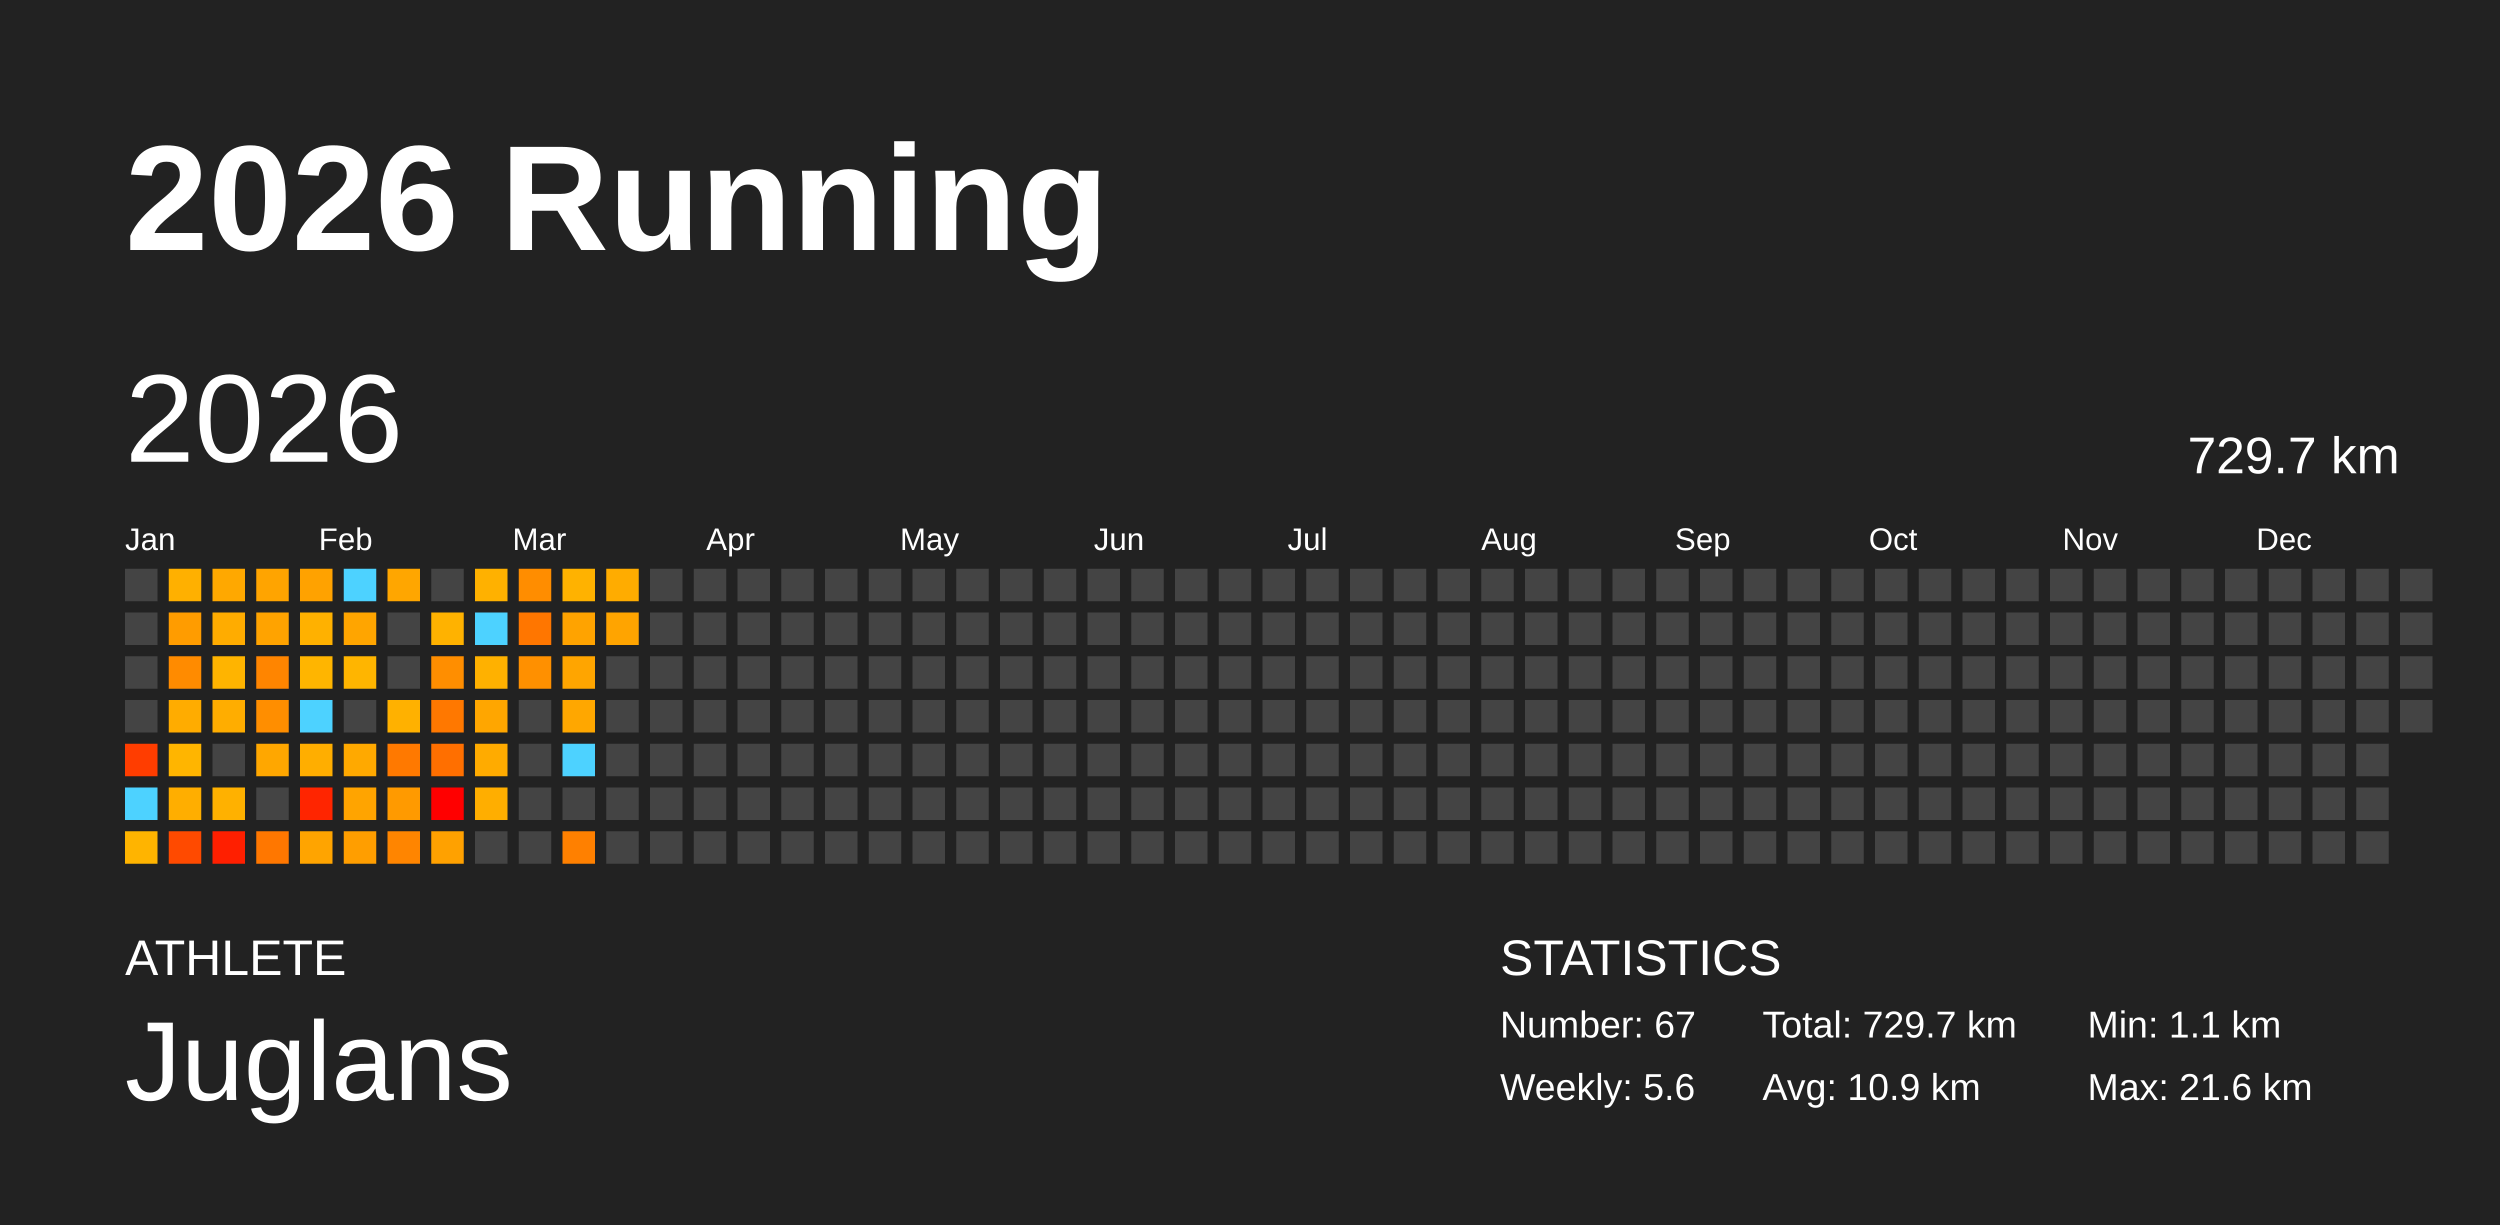
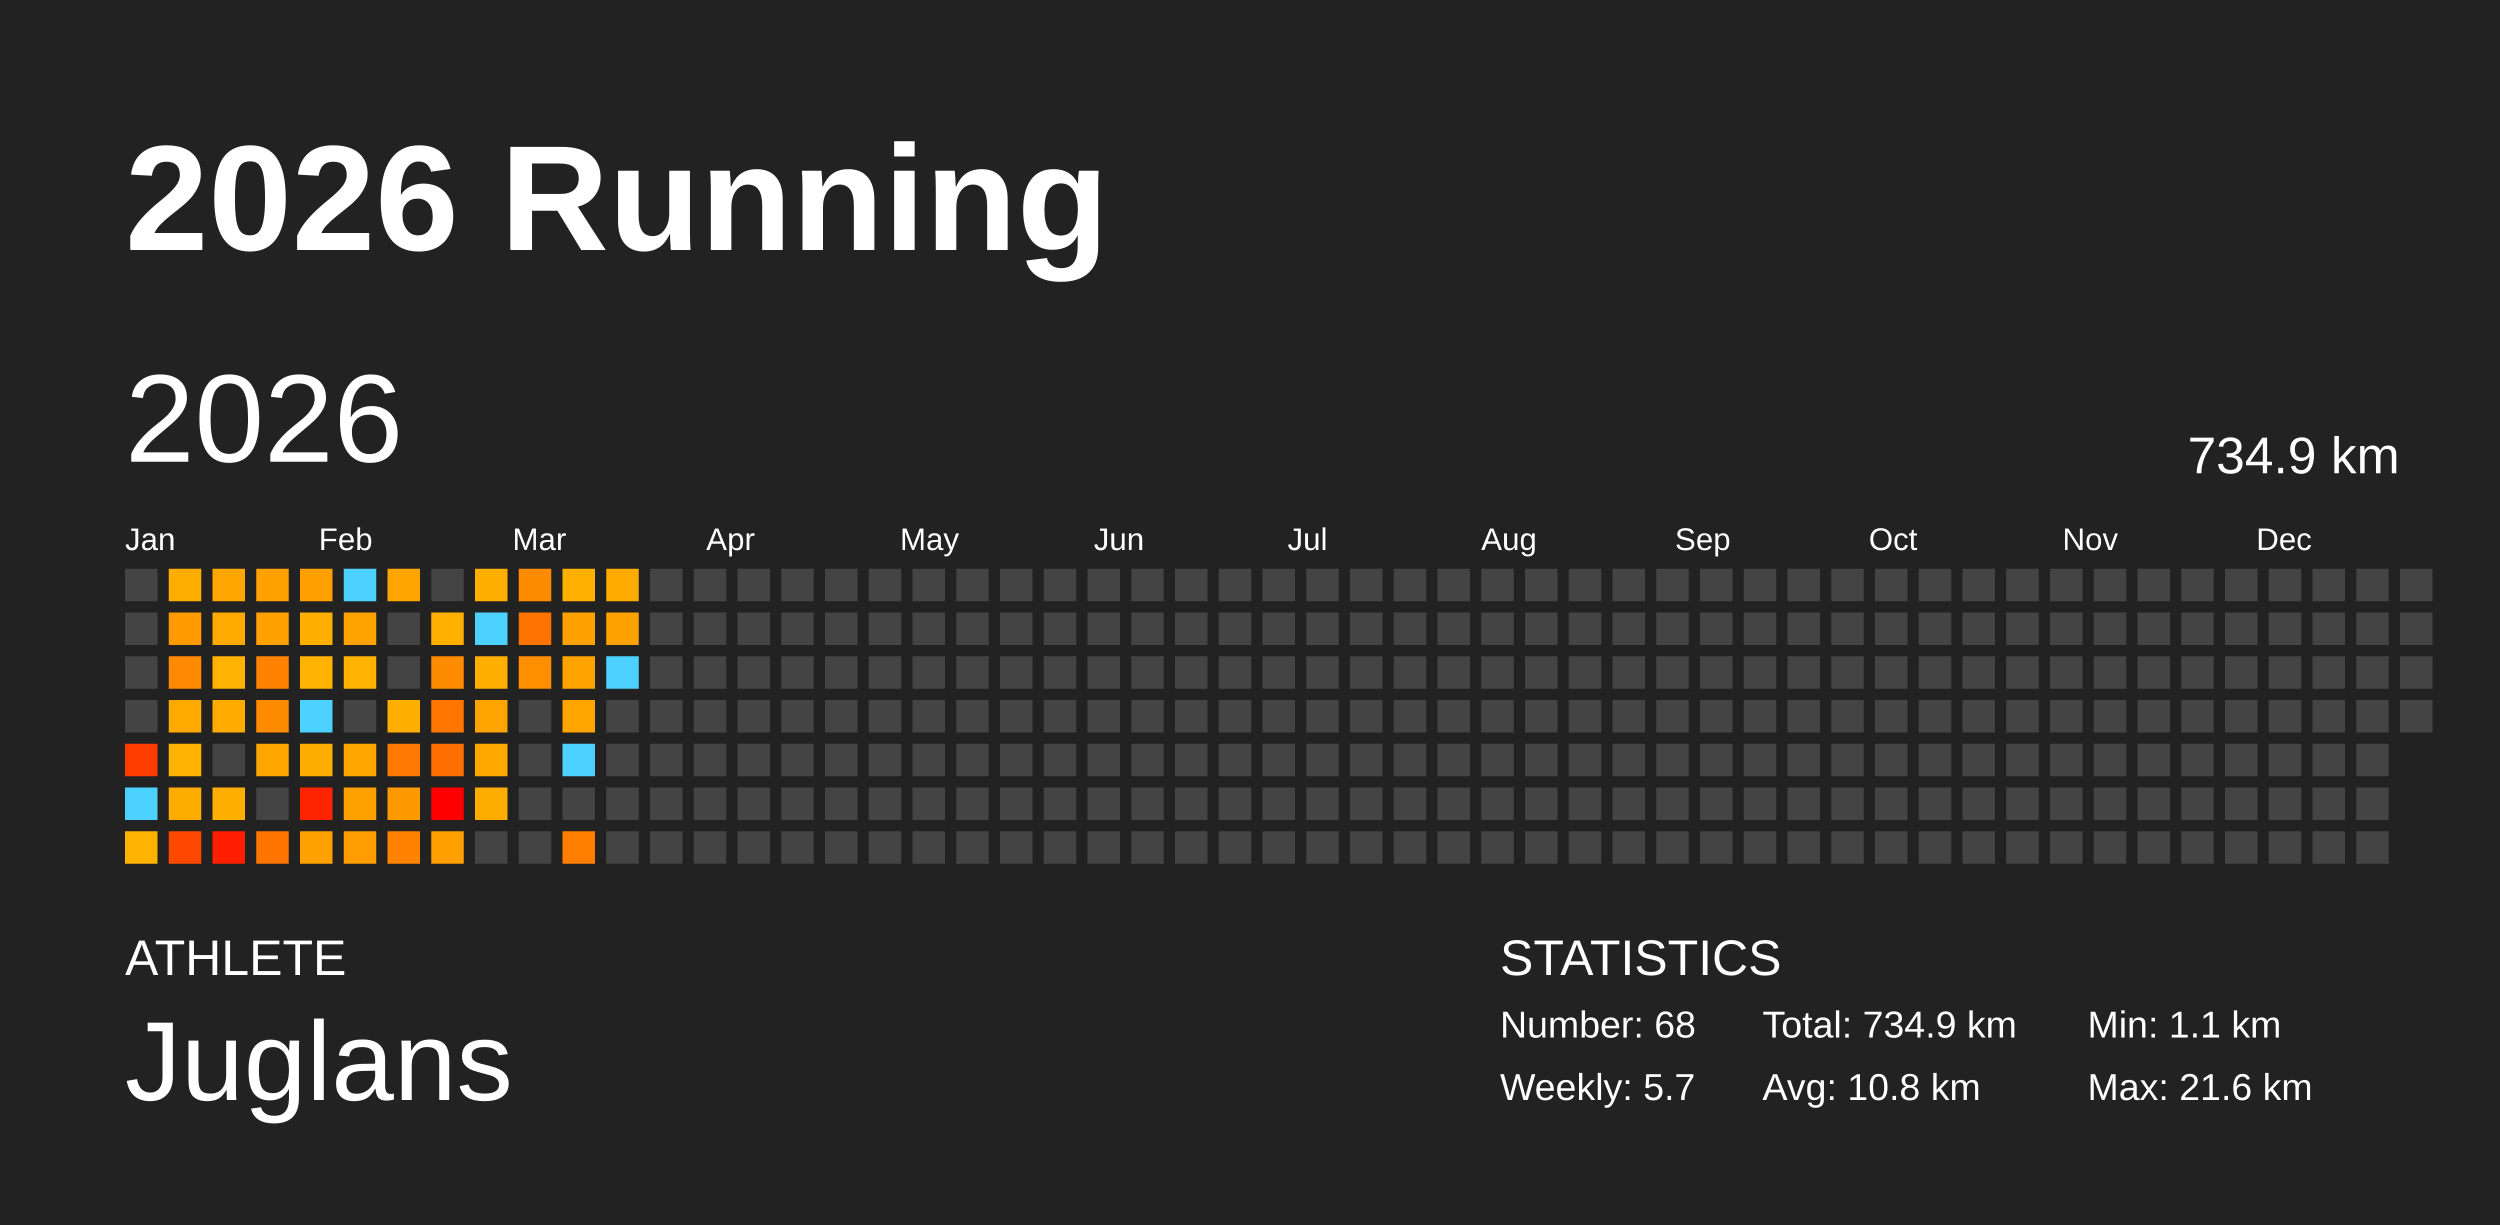
<svg xmlns="http://www.w3.org/2000/svg" baseProfile="full" height="98mm" version="1.1" viewBox="0,0,200,98" width="200mm">
  <defs />
  <rect fill="#222222" height="98" width="200" x="0" y="0" />
  <text fill="#FFFFFF" style="font-size:12px; font-family:Arial; font-weight:bold;" x="10" y="20">2026 Running</text>
  <text fill="#FFFFFF" style="font-size:4px; font-family:Arial" x="10" y="78">ATHLETE</text>
  <text fill="#FFFFFF" style="font-size:9px; font-family:Arial" x="10" y="88">Juglans</text>
  <text fill="#FFFFFF" style="font-size:4px; font-family:Arial" x="120" y="78">STATISTICS</text>
-   <text fill="#FFFFFF" style="font-size:3px; font-family:Arial" x="120" y="83">Number: 67</text>
-   <text fill="#FFFFFF" style="font-size:3px; font-family:Arial" x="120" y="88">Weekly: 5.6</text>
-   <text fill="#FFFFFF" style="font-size:3px; font-family:Arial" x="141" y="83">Total: 729.7 km</text>
-   <text fill="#FFFFFF" style="font-size:3px; font-family:Arial" x="141" y="88">Avg: 10.9 km</text>
+   <text fill="#FFFFFF" style="font-size:3px; font-family:Arial" x="120" y="83">Number: 68</text>
+   <text fill="#FFFFFF" style="font-size:3px; font-family:Arial" x="120" y="88">Weekly: 5.7</text>
+   <text fill="#FFFFFF" style="font-size:3px; font-family:Arial" x="141" y="83">Total: 734.9 km</text>
+   <text fill="#FFFFFF" style="font-size:3px; font-family:Arial" x="141" y="88">Avg: 10.8 km</text>
  <text fill="#FFFFFF" style="font-size:3px; font-family:Arial" x="167" y="83">Min: 1.1 km</text>
  <text fill="#FFFFFF" style="font-size:3px; font-family:Arial" x="167" y="88">Max: 21.6 km</text>
  <text dominant-baseline="hanging" fill="#FFFFFF" style="font-size:10.0px; font-family:Arial;" x="10" y="30">2026</text>
-   <text dominant-baseline="hanging" fill="#FFFFFF" style="font-size:4.125px; font-family:Arial;" x="175" y="35">729.7 km</text>
+   <text dominant-baseline="hanging" fill="#FFFFFF" style="font-size:4.125px; font-family:Arial;" x="175" y="35">734.9 km</text>
  <text fill="#FFFFFF" style="font-size:2.5px; font-family:Arial" x="10.0" y="44">Jan</text>
  <text fill="#FFFFFF" style="font-size:2.5px; font-family:Arial" x="25.5" y="44">Feb</text>
  <text fill="#FFFFFF" style="font-size:2.5px; font-family:Arial" x="41.0" y="44">Mar</text>
  <text fill="#FFFFFF" style="font-size:2.5px; font-family:Arial" x="56.5" y="44">Apr</text>
  <text fill="#FFFFFF" style="font-size:2.5px; font-family:Arial" x="72.0" y="44">May</text>
  <text fill="#FFFFFF" style="font-size:2.5px; font-family:Arial" x="87.5" y="44">Jun</text>
  <text fill="#FFFFFF" style="font-size:2.5px; font-family:Arial" x="103.0" y="44">Jul</text>
  <text fill="#FFFFFF" style="font-size:2.5px; font-family:Arial" x="118.5" y="44">Aug</text>
  <text fill="#FFFFFF" style="font-size:2.5px; font-family:Arial" x="134.0" y="44">Sep</text>
  <text fill="#FFFFFF" style="font-size:2.5px; font-family:Arial" x="149.5" y="44">Oct</text>
  <text fill="#FFFFFF" style="font-size:2.5px; font-family:Arial" x="165.0" y="44">Nov</text>
  <text fill="#FFFFFF" style="font-size:2.5px; font-family:Arial" x="180.5" y="44">Dec</text>
  <rect fill="#444444" height="2.6" width="2.6" x="10.0" y="45.5" />
  <rect fill="#444444" height="2.6" width="2.6" x="10.0" y="49.0" />
  <rect fill="#444444" height="2.6" width="2.6" x="10.0" y="52.5" />
  <rect fill="#444444" height="2.6" width="2.6" x="10.0" y="56.0" />
-   <rect fill="#ff3d00" height="2.6" width="2.6" x="10.0" y="59.5" />
+   <rect fill="#ff3c00" height="2.6" width="2.6" x="10.0" y="59.5" />
  <rect fill="#4dd2ff" height="2.6" width="2.6" x="10.0" y="63.0" />
-   <rect fill="#ffb400" height="2.6" width="2.6" x="10.0" y="66.5" />
-   <rect fill="#ffb000" height="2.6" width="2.6" x="13.5" y="45.5" />
-   <rect fill="#ff9c00" height="2.6" width="2.6" x="13.5" y="49.0" />
-   <rect fill="#ff8b00" height="2.6" width="2.6" x="13.5" y="52.5" />
-   <rect fill="#ffac00" height="2.6" width="2.6" x="13.5" y="56.0" />
-   <rect fill="#ffb500" height="2.6" width="2.6" x="13.5" y="59.5" />
-   <rect fill="#ffae00" height="2.6" width="2.6" x="13.5" y="63.0" />
-   <rect fill="#ff4a00" height="2.6" width="2.6" x="13.5" y="66.5" />
-   <rect fill="#ffa800" height="2.6" width="2.6" x="17.0" y="45.5" />
-   <rect fill="#ffac00" height="2.6" width="2.6" x="17.0" y="49.0" />
-   <rect fill="#ffb400" height="2.6" width="2.6" x="17.0" y="52.5" />
-   <rect fill="#ffad00" height="2.6" width="2.6" x="17.0" y="56.0" />
+   <rect fill="#ffb200" height="2.6" width="2.6" x="10.0" y="66.5" />
+   <rect fill="#ffae00" height="2.6" width="2.6" x="13.5" y="45.5" />
+   <rect fill="#ff9a00" height="2.6" width="2.6" x="13.5" y="49.0" />
+   <rect fill="#ff8900" height="2.6" width="2.6" x="13.5" y="52.5" />
+   <rect fill="#ffaa00" height="2.6" width="2.6" x="13.5" y="56.0" />
+   <rect fill="#ffb300" height="2.6" width="2.6" x="13.5" y="59.5" />
+   <rect fill="#ffac00" height="2.6" width="2.6" x="13.5" y="63.0" />
+   <rect fill="#ff4900" height="2.6" width="2.6" x="13.5" y="66.5" />
+   <rect fill="#ffa600" height="2.6" width="2.6" x="17.0" y="45.5" />
+   <rect fill="#ffaa00" height="2.6" width="2.6" x="17.0" y="49.0" />
+   <rect fill="#ffb200" height="2.6" width="2.6" x="17.0" y="52.5" />
+   <rect fill="#ffab00" height="2.6" width="2.6" x="17.0" y="56.0" />
  <rect fill="#444444" height="2.6" width="2.6" x="17.0" y="59.5" />
-   <rect fill="#ffb100" height="2.6" width="2.6" x="17.0" y="63.0" />
-   <rect fill="#ff1f00" height="2.6" width="2.6" x="17.0" y="66.5" />
-   <rect fill="#ffa400" height="2.6" width="2.6" x="20.5" y="45.5" />
-   <rect fill="#ffa300" height="2.6" width="2.6" x="20.5" y="49.0" />
-   <rect fill="#ff8500" height="2.6" width="2.6" x="20.5" y="52.5" />
-   <rect fill="#ff8e00" height="2.6" width="2.6" x="20.5" y="56.0" />
-   <rect fill="#ffa700" height="2.6" width="2.6" x="20.5" y="59.5" />
+   <rect fill="#ffaf00" height="2.6" width="2.6" x="17.0" y="63.0" />
+   <rect fill="#ff1e00" height="2.6" width="2.6" x="17.0" y="66.5" />
+   <rect fill="#ffa200" height="2.6" width="2.6" x="20.5" y="45.5" />
+   <rect fill="#ffa100" height="2.6" width="2.6" x="20.5" y="49.0" />
+   <rect fill="#ff8300" height="2.6" width="2.6" x="20.5" y="52.5" />
+   <rect fill="#ff8c00" height="2.6" width="2.6" x="20.5" y="56.0" />
+   <rect fill="#ffa500" height="2.6" width="2.6" x="20.5" y="59.5" />
  <rect fill="#444444" height="2.6" width="2.6" x="20.5" y="63.0" />
-   <rect fill="#ff7700" height="2.6" width="2.6" x="20.5" y="66.5" />
-   <rect fill="#ffa200" height="2.6" width="2.6" x="24.0" y="45.5" />
-   <rect fill="#ffb100" height="2.6" width="2.6" x="24.0" y="49.0" />
-   <rect fill="#ffb500" height="2.6" width="2.6" x="24.0" y="52.5" />
+   <rect fill="#ff7500" height="2.6" width="2.6" x="20.5" y="66.5" />
+   <rect fill="#ffa000" height="2.6" width="2.6" x="24.0" y="45.5" />
+   <rect fill="#ffaf00" height="2.6" width="2.6" x="24.0" y="49.0" />
+   <rect fill="#ffb200" height="2.6" width="2.6" x="24.0" y="52.5" />
  <rect fill="#4dd2ff" height="2.6" width="2.6" x="24.0" y="56.0" />
-   <rect fill="#ffae00" height="2.6" width="2.6" x="24.0" y="59.5" />
-   <rect fill="#ff2500" height="2.6" width="2.6" x="24.0" y="63.0" />
-   <rect fill="#ffa400" height="2.6" width="2.6" x="24.0" y="66.5" />
+   <rect fill="#ffac00" height="2.6" width="2.6" x="24.0" y="59.5" />
+   <rect fill="#ff2400" height="2.6" width="2.6" x="24.0" y="63.0" />
+   <rect fill="#ffa200" height="2.6" width="2.6" x="24.0" y="66.5" />
  <rect fill="#4dd2ff" height="2.6" width="2.6" x="27.5" y="45.5" />
-   <rect fill="#ffa500" height="2.6" width="2.6" x="27.5" y="49.0" />
-   <rect fill="#ffb500" height="2.6" width="2.6" x="27.5" y="52.5" />
+   <rect fill="#ffa300" height="2.6" width="2.6" x="27.5" y="49.0" />
+   <rect fill="#ffb300" height="2.6" width="2.6" x="27.5" y="52.5" />
  <rect fill="#444444" height="2.6" width="2.6" x="27.5" y="56.0" />
-   <rect fill="#ffa900" height="2.6" width="2.6" x="27.5" y="59.5" />
-   <rect fill="#ffa400" height="2.6" width="2.6" x="27.5" y="63.0" />
-   <rect fill="#ff9e00" height="2.6" width="2.6" x="27.5" y="66.5" />
-   <rect fill="#ffa600" height="2.6" width="2.6" x="31.0" y="45.5" />
+   <rect fill="#ffa700" height="2.6" width="2.6" x="27.5" y="59.5" />
+   <rect fill="#ffa200" height="2.6" width="2.6" x="27.5" y="63.0" />
+   <rect fill="#ff9c00" height="2.6" width="2.6" x="27.5" y="66.5" />
+   <rect fill="#ffa400" height="2.6" width="2.6" x="31.0" y="45.5" />
  <rect fill="#444444" height="2.6" width="2.6" x="31.0" y="49.0" />
  <rect fill="#444444" height="2.6" width="2.6" x="31.0" y="52.5" />
-   <rect fill="#ffb100" height="2.6" width="2.6" x="31.0" y="56.0" />
-   <rect fill="#ff7900" height="2.6" width="2.6" x="31.0" y="59.5" />
-   <rect fill="#ff9a00" height="2.6" width="2.6" x="31.0" y="63.0" />
-   <rect fill="#ff8500" height="2.6" width="2.6" x="31.0" y="66.5" />
+   <rect fill="#ffaf00" height="2.6" width="2.6" x="31.0" y="56.0" />
+   <rect fill="#ff7800" height="2.6" width="2.6" x="31.0" y="59.5" />
+   <rect fill="#ff9900" height="2.6" width="2.6" x="31.0" y="63.0" />
+   <rect fill="#ff8300" height="2.6" width="2.6" x="31.0" y="66.5" />
  <rect fill="#444444" height="2.6" width="2.6" x="34.5" y="45.5" />
-   <rect fill="#ffb200" height="2.6" width="2.6" x="34.5" y="49.0" />
-   <rect fill="#ff8e00" height="2.6" width="2.6" x="34.5" y="52.5" />
-   <rect fill="#ff7800" height="2.6" width="2.6" x="34.5" y="56.0" />
-   <rect fill="#ff6f00" height="2.6" width="2.6" x="34.5" y="59.5" />
+   <rect fill="#ffb000" height="2.6" width="2.6" x="34.5" y="49.0" />
+   <rect fill="#ff8c00" height="2.6" width="2.6" x="34.5" y="52.5" />
+   <rect fill="#ff7700" height="2.6" width="2.6" x="34.5" y="56.0" />
+   <rect fill="#ff6e00" height="2.6" width="2.6" x="34.5" y="59.5" />
  <rect fill="red" height="2.6" width="2.6" x="34.5" y="63.0" />
-   <rect fill="#ffa100" height="2.6" width="2.6" x="34.5" y="66.5" />
-   <rect fill="#ffb100" height="2.6" width="2.6" x="38.0" y="45.5" />
+   <rect fill="#ff9f00" height="2.6" width="2.6" x="34.5" y="66.5" />
+   <rect fill="#ffaf00" height="2.6" width="2.6" x="38.0" y="45.5" />
  <rect fill="#4dd2ff" height="2.6" width="2.6" x="38.0" y="49.0" />
-   <rect fill="#ffb100" height="2.6" width="2.6" x="38.0" y="52.5" />
-   <rect fill="#ffa600" height="2.6" width="2.6" x="38.0" y="56.0" />
-   <rect fill="#ffab00" height="2.6" width="2.6" x="38.0" y="59.5" />
-   <rect fill="#ffae00" height="2.6" width="2.6" x="38.0" y="63.0" />
+   <rect fill="#ffaf00" height="2.6" width="2.6" x="38.0" y="52.5" />
+   <rect fill="#ffa400" height="2.6" width="2.6" x="38.0" y="56.0" />
+   <rect fill="#ffa900" height="2.6" width="2.6" x="38.0" y="59.5" />
+   <rect fill="#ffac00" height="2.6" width="2.6" x="38.0" y="63.0" />
  <rect fill="#444444" height="2.6" width="2.6" x="38.0" y="66.5" />
-   <rect fill="#ff8d00" height="2.6" width="2.6" x="41.5" y="45.5" />
-   <rect fill="#ff7600" height="2.6" width="2.6" x="41.5" y="49.0" />
-   <rect fill="#ff9000" height="2.6" width="2.6" x="41.5" y="52.5" />
+   <rect fill="#ff8b00" height="2.6" width="2.6" x="41.5" y="45.5" />
+   <rect fill="#ff7400" height="2.6" width="2.6" x="41.5" y="49.0" />
+   <rect fill="#ff8e00" height="2.6" width="2.6" x="41.5" y="52.5" />
  <rect fill="#444444" height="2.6" width="2.6" x="41.5" y="56.0" />
  <rect fill="#444444" height="2.6" width="2.6" x="41.5" y="59.5" />
  <rect fill="#444444" height="2.6" width="2.6" x="41.5" y="63.0" />
  <rect fill="#444444" height="2.6" width="2.6" x="41.5" y="66.5" />
-   <rect fill="#ffb200" height="2.6" width="2.6" x="45.0" y="45.5" />
-   <rect fill="#ffa300" height="2.6" width="2.6" x="45.0" y="49.0" />
-   <rect fill="#ffa500" height="2.6" width="2.6" x="45.0" y="52.5" />
-   <rect fill="#ffa700" height="2.6" width="2.6" x="45.0" y="56.0" />
+   <rect fill="#ffb000" height="2.6" width="2.6" x="45.0" y="45.5" />
+   <rect fill="#ffa100" height="2.6" width="2.6" x="45.0" y="49.0" />
+   <rect fill="#ffa300" height="2.6" width="2.6" x="45.0" y="52.5" />
+   <rect fill="#ffa500" height="2.6" width="2.6" x="45.0" y="56.0" />
  <rect fill="#4dd2ff" height="2.6" width="2.6" x="45.0" y="59.5" />
  <rect fill="#444444" height="2.6" width="2.6" x="45.0" y="63.0" />
-   <rect fill="#ff8000" height="2.6" width="2.6" x="45.0" y="66.5" />
-   <rect fill="#ffac00" height="2.6" width="2.6" x="48.5" y="45.5" />
-   <rect fill="#ffa400" height="2.6" width="2.6" x="48.5" y="49.0" />
-   <rect fill="#444444" height="2.6" width="2.6" x="48.5" y="52.5" />
+   <rect fill="#ff7e00" height="2.6" width="2.6" x="45.0" y="66.5" />
+   <rect fill="#ffaa00" height="2.6" width="2.6" x="48.5" y="45.5" />
+   <rect fill="#ffa200" height="2.6" width="2.6" x="48.5" y="49.0" />
+   <rect fill="#4dd2ff" height="2.6" width="2.6" x="48.5" y="52.5" />
  <rect fill="#444444" height="2.6" width="2.6" x="48.5" y="56.0" />
  <rect fill="#444444" height="2.6" width="2.6" x="48.5" y="59.5" />
  <rect fill="#444444" height="2.6" width="2.6" x="48.5" y="63.0" />
  <rect fill="#444444" height="2.6" width="2.6" x="48.5" y="66.5" />
  <rect fill="#444444" height="2.6" width="2.6" x="52.0" y="45.5" />
  <rect fill="#444444" height="2.6" width="2.6" x="52.0" y="49.0" />
  <rect fill="#444444" height="2.6" width="2.6" x="52.0" y="52.5" />
  <rect fill="#444444" height="2.6" width="2.6" x="52.0" y="56.0" />
  <rect fill="#444444" height="2.6" width="2.6" x="52.0" y="59.5" />
  <rect fill="#444444" height="2.6" width="2.6" x="52.0" y="63.0" />
  <rect fill="#444444" height="2.6" width="2.6" x="52.0" y="66.5" />
  <rect fill="#444444" height="2.6" width="2.6" x="55.5" y="45.5" />
  <rect fill="#444444" height="2.6" width="2.6" x="55.5" y="49.0" />
  <rect fill="#444444" height="2.6" width="2.6" x="55.5" y="52.5" />
  <rect fill="#444444" height="2.6" width="2.6" x="55.5" y="56.0" />
  <rect fill="#444444" height="2.6" width="2.6" x="55.5" y="59.5" />
  <rect fill="#444444" height="2.6" width="2.6" x="55.5" y="63.0" />
  <rect fill="#444444" height="2.6" width="2.6" x="55.5" y="66.5" />
  <rect fill="#444444" height="2.6" width="2.6" x="59.0" y="45.5" />
  <rect fill="#444444" height="2.6" width="2.6" x="59.0" y="49.0" />
  <rect fill="#444444" height="2.6" width="2.6" x="59.0" y="52.5" />
  <rect fill="#444444" height="2.6" width="2.6" x="59.0" y="56.0" />
  <rect fill="#444444" height="2.6" width="2.6" x="59.0" y="59.5" />
  <rect fill="#444444" height="2.6" width="2.6" x="59.0" y="63.0" />
  <rect fill="#444444" height="2.6" width="2.6" x="59.0" y="66.5" />
  <rect fill="#444444" height="2.6" width="2.6" x="62.5" y="45.5" />
  <rect fill="#444444" height="2.6" width="2.6" x="62.5" y="49.0" />
  <rect fill="#444444" height="2.6" width="2.6" x="62.5" y="52.5" />
  <rect fill="#444444" height="2.6" width="2.6" x="62.5" y="56.0" />
  <rect fill="#444444" height="2.6" width="2.6" x="62.5" y="59.5" />
  <rect fill="#444444" height="2.6" width="2.6" x="62.5" y="63.0" />
  <rect fill="#444444" height="2.6" width="2.6" x="62.5" y="66.5" />
  <rect fill="#444444" height="2.6" width="2.6" x="66.0" y="45.5" />
  <rect fill="#444444" height="2.6" width="2.6" x="66.0" y="49.0" />
  <rect fill="#444444" height="2.6" width="2.6" x="66.0" y="52.5" />
  <rect fill="#444444" height="2.6" width="2.6" x="66.0" y="56.0" />
  <rect fill="#444444" height="2.6" width="2.6" x="66.0" y="59.5" />
  <rect fill="#444444" height="2.6" width="2.6" x="66.0" y="63.0" />
  <rect fill="#444444" height="2.6" width="2.6" x="66.0" y="66.5" />
  <rect fill="#444444" height="2.6" width="2.6" x="69.5" y="45.5" />
  <rect fill="#444444" height="2.6" width="2.6" x="69.5" y="49.0" />
  <rect fill="#444444" height="2.6" width="2.6" x="69.5" y="52.5" />
  <rect fill="#444444" height="2.6" width="2.6" x="69.5" y="56.0" />
  <rect fill="#444444" height="2.6" width="2.6" x="69.5" y="59.5" />
  <rect fill="#444444" height="2.6" width="2.6" x="69.5" y="63.0" />
  <rect fill="#444444" height="2.6" width="2.6" x="69.5" y="66.5" />
  <rect fill="#444444" height="2.6" width="2.6" x="73.0" y="45.5" />
  <rect fill="#444444" height="2.6" width="2.6" x="73.0" y="49.0" />
  <rect fill="#444444" height="2.6" width="2.6" x="73.0" y="52.5" />
  <rect fill="#444444" height="2.6" width="2.6" x="73.0" y="56.0" />
  <rect fill="#444444" height="2.6" width="2.6" x="73.0" y="59.5" />
  <rect fill="#444444" height="2.6" width="2.6" x="73.0" y="63.0" />
  <rect fill="#444444" height="2.6" width="2.6" x="73.0" y="66.5" />
  <rect fill="#444444" height="2.6" width="2.6" x="76.5" y="45.5" />
  <rect fill="#444444" height="2.6" width="2.6" x="76.5" y="49.0" />
  <rect fill="#444444" height="2.6" width="2.6" x="76.5" y="52.5" />
  <rect fill="#444444" height="2.6" width="2.6" x="76.5" y="56.0" />
  <rect fill="#444444" height="2.6" width="2.6" x="76.5" y="59.5" />
  <rect fill="#444444" height="2.6" width="2.6" x="76.5" y="63.0" />
  <rect fill="#444444" height="2.6" width="2.6" x="76.5" y="66.5" />
  <rect fill="#444444" height="2.6" width="2.6" x="80.0" y="45.5" />
  <rect fill="#444444" height="2.6" width="2.6" x="80.0" y="49.0" />
  <rect fill="#444444" height="2.6" width="2.6" x="80.0" y="52.5" />
  <rect fill="#444444" height="2.6" width="2.6" x="80.0" y="56.0" />
  <rect fill="#444444" height="2.6" width="2.6" x="80.0" y="59.5" />
  <rect fill="#444444" height="2.6" width="2.6" x="80.0" y="63.0" />
  <rect fill="#444444" height="2.6" width="2.6" x="80.0" y="66.5" />
  <rect fill="#444444" height="2.6" width="2.6" x="83.5" y="45.5" />
  <rect fill="#444444" height="2.6" width="2.6" x="83.5" y="49.0" />
  <rect fill="#444444" height="2.6" width="2.6" x="83.5" y="52.5" />
  <rect fill="#444444" height="2.6" width="2.6" x="83.5" y="56.0" />
  <rect fill="#444444" height="2.6" width="2.6" x="83.5" y="59.5" />
  <rect fill="#444444" height="2.6" width="2.6" x="83.5" y="63.0" />
  <rect fill="#444444" height="2.6" width="2.6" x="83.5" y="66.5" />
  <rect fill="#444444" height="2.6" width="2.6" x="87.0" y="45.5" />
  <rect fill="#444444" height="2.6" width="2.6" x="87.0" y="49.0" />
  <rect fill="#444444" height="2.6" width="2.6" x="87.0" y="52.5" />
  <rect fill="#444444" height="2.6" width="2.6" x="87.0" y="56.0" />
  <rect fill="#444444" height="2.6" width="2.6" x="87.0" y="59.5" />
  <rect fill="#444444" height="2.6" width="2.6" x="87.0" y="63.0" />
  <rect fill="#444444" height="2.6" width="2.6" x="87.0" y="66.5" />
  <rect fill="#444444" height="2.6" width="2.6" x="90.5" y="45.5" />
  <rect fill="#444444" height="2.6" width="2.6" x="90.5" y="49.0" />
  <rect fill="#444444" height="2.6" width="2.6" x="90.5" y="52.5" />
  <rect fill="#444444" height="2.6" width="2.6" x="90.5" y="56.0" />
  <rect fill="#444444" height="2.6" width="2.6" x="90.5" y="59.5" />
  <rect fill="#444444" height="2.6" width="2.6" x="90.5" y="63.0" />
  <rect fill="#444444" height="2.6" width="2.6" x="90.5" y="66.5" />
  <rect fill="#444444" height="2.6" width="2.6" x="94.0" y="45.5" />
  <rect fill="#444444" height="2.6" width="2.6" x="94.0" y="49.0" />
  <rect fill="#444444" height="2.6" width="2.6" x="94.0" y="52.5" />
  <rect fill="#444444" height="2.6" width="2.6" x="94.0" y="56.0" />
  <rect fill="#444444" height="2.6" width="2.6" x="94.0" y="59.5" />
  <rect fill="#444444" height="2.6" width="2.6" x="94.0" y="63.0" />
  <rect fill="#444444" height="2.6" width="2.6" x="94.0" y="66.5" />
  <rect fill="#444444" height="2.6" width="2.6" x="97.5" y="45.5" />
  <rect fill="#444444" height="2.6" width="2.6" x="97.5" y="49.0" />
  <rect fill="#444444" height="2.6" width="2.6" x="97.5" y="52.5" />
  <rect fill="#444444" height="2.6" width="2.6" x="97.5" y="56.0" />
  <rect fill="#444444" height="2.6" width="2.6" x="97.5" y="59.5" />
  <rect fill="#444444" height="2.6" width="2.6" x="97.5" y="63.0" />
  <rect fill="#444444" height="2.6" width="2.6" x="97.5" y="66.5" />
  <rect fill="#444444" height="2.6" width="2.6" x="101.0" y="45.5" />
  <rect fill="#444444" height="2.6" width="2.6" x="101.0" y="49.0" />
  <rect fill="#444444" height="2.6" width="2.6" x="101.0" y="52.5" />
  <rect fill="#444444" height="2.6" width="2.6" x="101.0" y="56.0" />
  <rect fill="#444444" height="2.6" width="2.6" x="101.0" y="59.5" />
  <rect fill="#444444" height="2.6" width="2.6" x="101.0" y="63.0" />
  <rect fill="#444444" height="2.6" width="2.6" x="101.0" y="66.5" />
  <rect fill="#444444" height="2.6" width="2.6" x="104.5" y="45.5" />
  <rect fill="#444444" height="2.6" width="2.6" x="104.5" y="49.0" />
  <rect fill="#444444" height="2.6" width="2.6" x="104.5" y="52.5" />
  <rect fill="#444444" height="2.6" width="2.6" x="104.5" y="56.0" />
  <rect fill="#444444" height="2.6" width="2.6" x="104.5" y="59.5" />
  <rect fill="#444444" height="2.6" width="2.6" x="104.5" y="63.0" />
  <rect fill="#444444" height="2.6" width="2.6" x="104.5" y="66.5" />
  <rect fill="#444444" height="2.6" width="2.6" x="108.0" y="45.5" />
  <rect fill="#444444" height="2.6" width="2.6" x="108.0" y="49.0" />
  <rect fill="#444444" height="2.6" width="2.6" x="108.0" y="52.5" />
  <rect fill="#444444" height="2.6" width="2.6" x="108.0" y="56.0" />
  <rect fill="#444444" height="2.6" width="2.6" x="108.0" y="59.5" />
  <rect fill="#444444" height="2.6" width="2.6" x="108.0" y="63.0" />
  <rect fill="#444444" height="2.6" width="2.6" x="108.0" y="66.5" />
  <rect fill="#444444" height="2.6" width="2.6" x="111.5" y="45.5" />
  <rect fill="#444444" height="2.6" width="2.6" x="111.5" y="49.0" />
  <rect fill="#444444" height="2.6" width="2.6" x="111.5" y="52.5" />
  <rect fill="#444444" height="2.6" width="2.6" x="111.5" y="56.0" />
  <rect fill="#444444" height="2.6" width="2.6" x="111.5" y="59.5" />
  <rect fill="#444444" height="2.6" width="2.6" x="111.5" y="63.0" />
  <rect fill="#444444" height="2.6" width="2.6" x="111.5" y="66.5" />
  <rect fill="#444444" height="2.6" width="2.6" x="115.0" y="45.5" />
  <rect fill="#444444" height="2.6" width="2.6" x="115.0" y="49.0" />
  <rect fill="#444444" height="2.6" width="2.6" x="115.0" y="52.5" />
  <rect fill="#444444" height="2.6" width="2.6" x="115.0" y="56.0" />
  <rect fill="#444444" height="2.6" width="2.6" x="115.0" y="59.5" />
  <rect fill="#444444" height="2.6" width="2.6" x="115.0" y="63.0" />
  <rect fill="#444444" height="2.6" width="2.6" x="115.0" y="66.5" />
  <rect fill="#444444" height="2.6" width="2.6" x="118.5" y="45.5" />
  <rect fill="#444444" height="2.6" width="2.6" x="118.5" y="49.0" />
  <rect fill="#444444" height="2.6" width="2.6" x="118.5" y="52.5" />
  <rect fill="#444444" height="2.6" width="2.6" x="118.5" y="56.0" />
  <rect fill="#444444" height="2.6" width="2.6" x="118.5" y="59.5" />
  <rect fill="#444444" height="2.6" width="2.6" x="118.5" y="63.0" />
  <rect fill="#444444" height="2.6" width="2.6" x="118.5" y="66.5" />
  <rect fill="#444444" height="2.6" width="2.6" x="122.0" y="45.5" />
  <rect fill="#444444" height="2.6" width="2.6" x="122.0" y="49.0" />
  <rect fill="#444444" height="2.6" width="2.6" x="122.0" y="52.5" />
  <rect fill="#444444" height="2.6" width="2.6" x="122.0" y="56.0" />
  <rect fill="#444444" height="2.6" width="2.6" x="122.0" y="59.5" />
  <rect fill="#444444" height="2.6" width="2.6" x="122.0" y="63.0" />
  <rect fill="#444444" height="2.6" width="2.6" x="122.0" y="66.5" />
  <rect fill="#444444" height="2.6" width="2.6" x="125.5" y="45.5" />
  <rect fill="#444444" height="2.6" width="2.6" x="125.5" y="49.0" />
  <rect fill="#444444" height="2.6" width="2.6" x="125.5" y="52.5" />
  <rect fill="#444444" height="2.6" width="2.6" x="125.5" y="56.0" />
  <rect fill="#444444" height="2.6" width="2.6" x="125.5" y="59.5" />
  <rect fill="#444444" height="2.6" width="2.6" x="125.5" y="63.0" />
  <rect fill="#444444" height="2.6" width="2.6" x="125.5" y="66.5" />
  <rect fill="#444444" height="2.6" width="2.6" x="129.0" y="45.5" />
  <rect fill="#444444" height="2.6" width="2.6" x="129.0" y="49.0" />
  <rect fill="#444444" height="2.6" width="2.6" x="129.0" y="52.5" />
  <rect fill="#444444" height="2.6" width="2.6" x="129.0" y="56.0" />
  <rect fill="#444444" height="2.6" width="2.6" x="129.0" y="59.5" />
  <rect fill="#444444" height="2.6" width="2.6" x="129.0" y="63.0" />
  <rect fill="#444444" height="2.6" width="2.6" x="129.0" y="66.5" />
  <rect fill="#444444" height="2.6" width="2.6" x="132.5" y="45.5" />
  <rect fill="#444444" height="2.6" width="2.6" x="132.5" y="49.0" />
  <rect fill="#444444" height="2.6" width="2.6" x="132.5" y="52.5" />
  <rect fill="#444444" height="2.6" width="2.6" x="132.5" y="56.0" />
  <rect fill="#444444" height="2.6" width="2.6" x="132.5" y="59.5" />
  <rect fill="#444444" height="2.6" width="2.6" x="132.5" y="63.0" />
  <rect fill="#444444" height="2.6" width="2.6" x="132.5" y="66.5" />
  <rect fill="#444444" height="2.6" width="2.6" x="136.0" y="45.5" />
  <rect fill="#444444" height="2.6" width="2.6" x="136.0" y="49.0" />
  <rect fill="#444444" height="2.6" width="2.6" x="136.0" y="52.5" />
  <rect fill="#444444" height="2.6" width="2.6" x="136.0" y="56.0" />
  <rect fill="#444444" height="2.6" width="2.6" x="136.0" y="59.5" />
  <rect fill="#444444" height="2.6" width="2.6" x="136.0" y="63.0" />
  <rect fill="#444444" height="2.6" width="2.6" x="136.0" y="66.5" />
  <rect fill="#444444" height="2.6" width="2.6" x="139.5" y="45.5" />
  <rect fill="#444444" height="2.6" width="2.6" x="139.5" y="49.0" />
  <rect fill="#444444" height="2.6" width="2.6" x="139.5" y="52.5" />
  <rect fill="#444444" height="2.6" width="2.6" x="139.5" y="56.0" />
  <rect fill="#444444" height="2.6" width="2.6" x="139.5" y="59.5" />
  <rect fill="#444444" height="2.6" width="2.6" x="139.5" y="63.0" />
  <rect fill="#444444" height="2.6" width="2.6" x="139.5" y="66.5" />
  <rect fill="#444444" height="2.6" width="2.6" x="143.0" y="45.5" />
  <rect fill="#444444" height="2.6" width="2.6" x="143.0" y="49.0" />
  <rect fill="#444444" height="2.6" width="2.6" x="143.0" y="52.5" />
  <rect fill="#444444" height="2.6" width="2.6" x="143.0" y="56.0" />
  <rect fill="#444444" height="2.6" width="2.6" x="143.0" y="59.5" />
  <rect fill="#444444" height="2.6" width="2.6" x="143.0" y="63.0" />
  <rect fill="#444444" height="2.6" width="2.6" x="143.0" y="66.5" />
  <rect fill="#444444" height="2.6" width="2.6" x="146.5" y="45.5" />
  <rect fill="#444444" height="2.6" width="2.6" x="146.5" y="49.0" />
  <rect fill="#444444" height="2.6" width="2.6" x="146.5" y="52.5" />
  <rect fill="#444444" height="2.6" width="2.6" x="146.5" y="56.0" />
  <rect fill="#444444" height="2.6" width="2.6" x="146.5" y="59.5" />
  <rect fill="#444444" height="2.6" width="2.6" x="146.5" y="63.0" />
  <rect fill="#444444" height="2.6" width="2.6" x="146.5" y="66.5" />
  <rect fill="#444444" height="2.6" width="2.6" x="150.0" y="45.5" />
  <rect fill="#444444" height="2.6" width="2.6" x="150.0" y="49.0" />
  <rect fill="#444444" height="2.6" width="2.6" x="150.0" y="52.5" />
  <rect fill="#444444" height="2.6" width="2.6" x="150.0" y="56.0" />
  <rect fill="#444444" height="2.6" width="2.6" x="150.0" y="59.5" />
  <rect fill="#444444" height="2.6" width="2.6" x="150.0" y="63.0" />
  <rect fill="#444444" height="2.6" width="2.6" x="150.0" y="66.5" />
  <rect fill="#444444" height="2.6" width="2.6" x="153.5" y="45.5" />
  <rect fill="#444444" height="2.6" width="2.6" x="153.5" y="49.0" />
  <rect fill="#444444" height="2.6" width="2.6" x="153.5" y="52.5" />
  <rect fill="#444444" height="2.6" width="2.6" x="153.5" y="56.0" />
  <rect fill="#444444" height="2.6" width="2.6" x="153.5" y="59.5" />
  <rect fill="#444444" height="2.6" width="2.6" x="153.5" y="63.0" />
  <rect fill="#444444" height="2.6" width="2.6" x="153.5" y="66.5" />
  <rect fill="#444444" height="2.6" width="2.6" x="157.0" y="45.5" />
  <rect fill="#444444" height="2.6" width="2.6" x="157.0" y="49.0" />
  <rect fill="#444444" height="2.6" width="2.6" x="157.0" y="52.5" />
  <rect fill="#444444" height="2.6" width="2.6" x="157.0" y="56.0" />
  <rect fill="#444444" height="2.6" width="2.6" x="157.0" y="59.5" />
  <rect fill="#444444" height="2.6" width="2.6" x="157.0" y="63.0" />
  <rect fill="#444444" height="2.6" width="2.6" x="157.0" y="66.5" />
  <rect fill="#444444" height="2.6" width="2.6" x="160.5" y="45.5" />
  <rect fill="#444444" height="2.6" width="2.6" x="160.5" y="49.0" />
  <rect fill="#444444" height="2.6" width="2.6" x="160.5" y="52.5" />
  <rect fill="#444444" height="2.6" width="2.6" x="160.5" y="56.0" />
  <rect fill="#444444" height="2.6" width="2.6" x="160.5" y="59.5" />
  <rect fill="#444444" height="2.6" width="2.6" x="160.5" y="63.0" />
  <rect fill="#444444" height="2.6" width="2.6" x="160.5" y="66.5" />
  <rect fill="#444444" height="2.6" width="2.6" x="164.0" y="45.5" />
  <rect fill="#444444" height="2.6" width="2.6" x="164.0" y="49.0" />
  <rect fill="#444444" height="2.6" width="2.6" x="164.0" y="52.5" />
  <rect fill="#444444" height="2.6" width="2.6" x="164.0" y="56.0" />
  <rect fill="#444444" height="2.6" width="2.6" x="164.0" y="59.5" />
  <rect fill="#444444" height="2.6" width="2.6" x="164.0" y="63.0" />
  <rect fill="#444444" height="2.6" width="2.6" x="164.0" y="66.5" />
  <rect fill="#444444" height="2.6" width="2.6" x="167.5" y="45.5" />
  <rect fill="#444444" height="2.6" width="2.6" x="167.5" y="49.0" />
  <rect fill="#444444" height="2.6" width="2.6" x="167.5" y="52.5" />
  <rect fill="#444444" height="2.6" width="2.6" x="167.5" y="56.0" />
  <rect fill="#444444" height="2.6" width="2.6" x="167.5" y="59.5" />
  <rect fill="#444444" height="2.6" width="2.6" x="167.5" y="63.0" />
  <rect fill="#444444" height="2.6" width="2.6" x="167.5" y="66.5" />
  <rect fill="#444444" height="2.6" width="2.6" x="171.0" y="45.5" />
  <rect fill="#444444" height="2.6" width="2.6" x="171.0" y="49.0" />
  <rect fill="#444444" height="2.6" width="2.6" x="171.0" y="52.5" />
  <rect fill="#444444" height="2.6" width="2.6" x="171.0" y="56.0" />
  <rect fill="#444444" height="2.6" width="2.6" x="171.0" y="59.5" />
  <rect fill="#444444" height="2.6" width="2.6" x="171.0" y="63.0" />
  <rect fill="#444444" height="2.6" width="2.6" x="171.0" y="66.5" />
  <rect fill="#444444" height="2.6" width="2.6" x="174.5" y="45.5" />
  <rect fill="#444444" height="2.6" width="2.6" x="174.5" y="49.0" />
  <rect fill="#444444" height="2.6" width="2.6" x="174.5" y="52.5" />
  <rect fill="#444444" height="2.6" width="2.6" x="174.5" y="56.0" />
  <rect fill="#444444" height="2.6" width="2.6" x="174.5" y="59.5" />
  <rect fill="#444444" height="2.6" width="2.6" x="174.5" y="63.0" />
  <rect fill="#444444" height="2.6" width="2.6" x="174.5" y="66.5" />
  <rect fill="#444444" height="2.6" width="2.6" x="178.0" y="45.5" />
  <rect fill="#444444" height="2.6" width="2.6" x="178.0" y="49.0" />
  <rect fill="#444444" height="2.6" width="2.6" x="178.0" y="52.5" />
  <rect fill="#444444" height="2.6" width="2.6" x="178.0" y="56.0" />
  <rect fill="#444444" height="2.6" width="2.6" x="178.0" y="59.5" />
  <rect fill="#444444" height="2.6" width="2.6" x="178.0" y="63.0" />
  <rect fill="#444444" height="2.6" width="2.6" x="178.0" y="66.5" />
  <rect fill="#444444" height="2.6" width="2.6" x="181.5" y="45.5" />
  <rect fill="#444444" height="2.6" width="2.6" x="181.5" y="49.0" />
  <rect fill="#444444" height="2.6" width="2.6" x="181.5" y="52.5" />
  <rect fill="#444444" height="2.6" width="2.6" x="181.5" y="56.0" />
  <rect fill="#444444" height="2.6" width="2.6" x="181.5" y="59.5" />
  <rect fill="#444444" height="2.6" width="2.6" x="181.5" y="63.0" />
  <rect fill="#444444" height="2.6" width="2.6" x="181.5" y="66.5" />
  <rect fill="#444444" height="2.6" width="2.6" x="185.0" y="45.5" />
  <rect fill="#444444" height="2.6" width="2.6" x="185.0" y="49.0" />
  <rect fill="#444444" height="2.6" width="2.6" x="185.0" y="52.5" />
  <rect fill="#444444" height="2.6" width="2.6" x="185.0" y="56.0" />
  <rect fill="#444444" height="2.6" width="2.6" x="185.0" y="59.5" />
  <rect fill="#444444" height="2.6" width="2.6" x="185.0" y="63.0" />
  <rect fill="#444444" height="2.6" width="2.6" x="185.0" y="66.5" />
  <rect fill="#444444" height="2.6" width="2.6" x="188.5" y="45.5" />
  <rect fill="#444444" height="2.6" width="2.6" x="188.5" y="49.0" />
  <rect fill="#444444" height="2.6" width="2.6" x="188.5" y="52.5" />
  <rect fill="#444444" height="2.6" width="2.6" x="188.5" y="56.0" />
  <rect fill="#444444" height="2.6" width="2.6" x="188.5" y="59.5" />
  <rect fill="#444444" height="2.6" width="2.6" x="188.5" y="63.0" />
  <rect fill="#444444" height="2.6" width="2.6" x="188.5" y="66.5" />
  <rect fill="#444444" height="2.6" width="2.6" x="192.0" y="45.5" />
  <rect fill="#444444" height="2.6" width="2.6" x="192.0" y="49.0" />
  <rect fill="#444444" height="2.6" width="2.6" x="192.0" y="52.5" />
  <rect fill="#444444" height="2.6" width="2.6" x="192.0" y="56.0" />
</svg>
